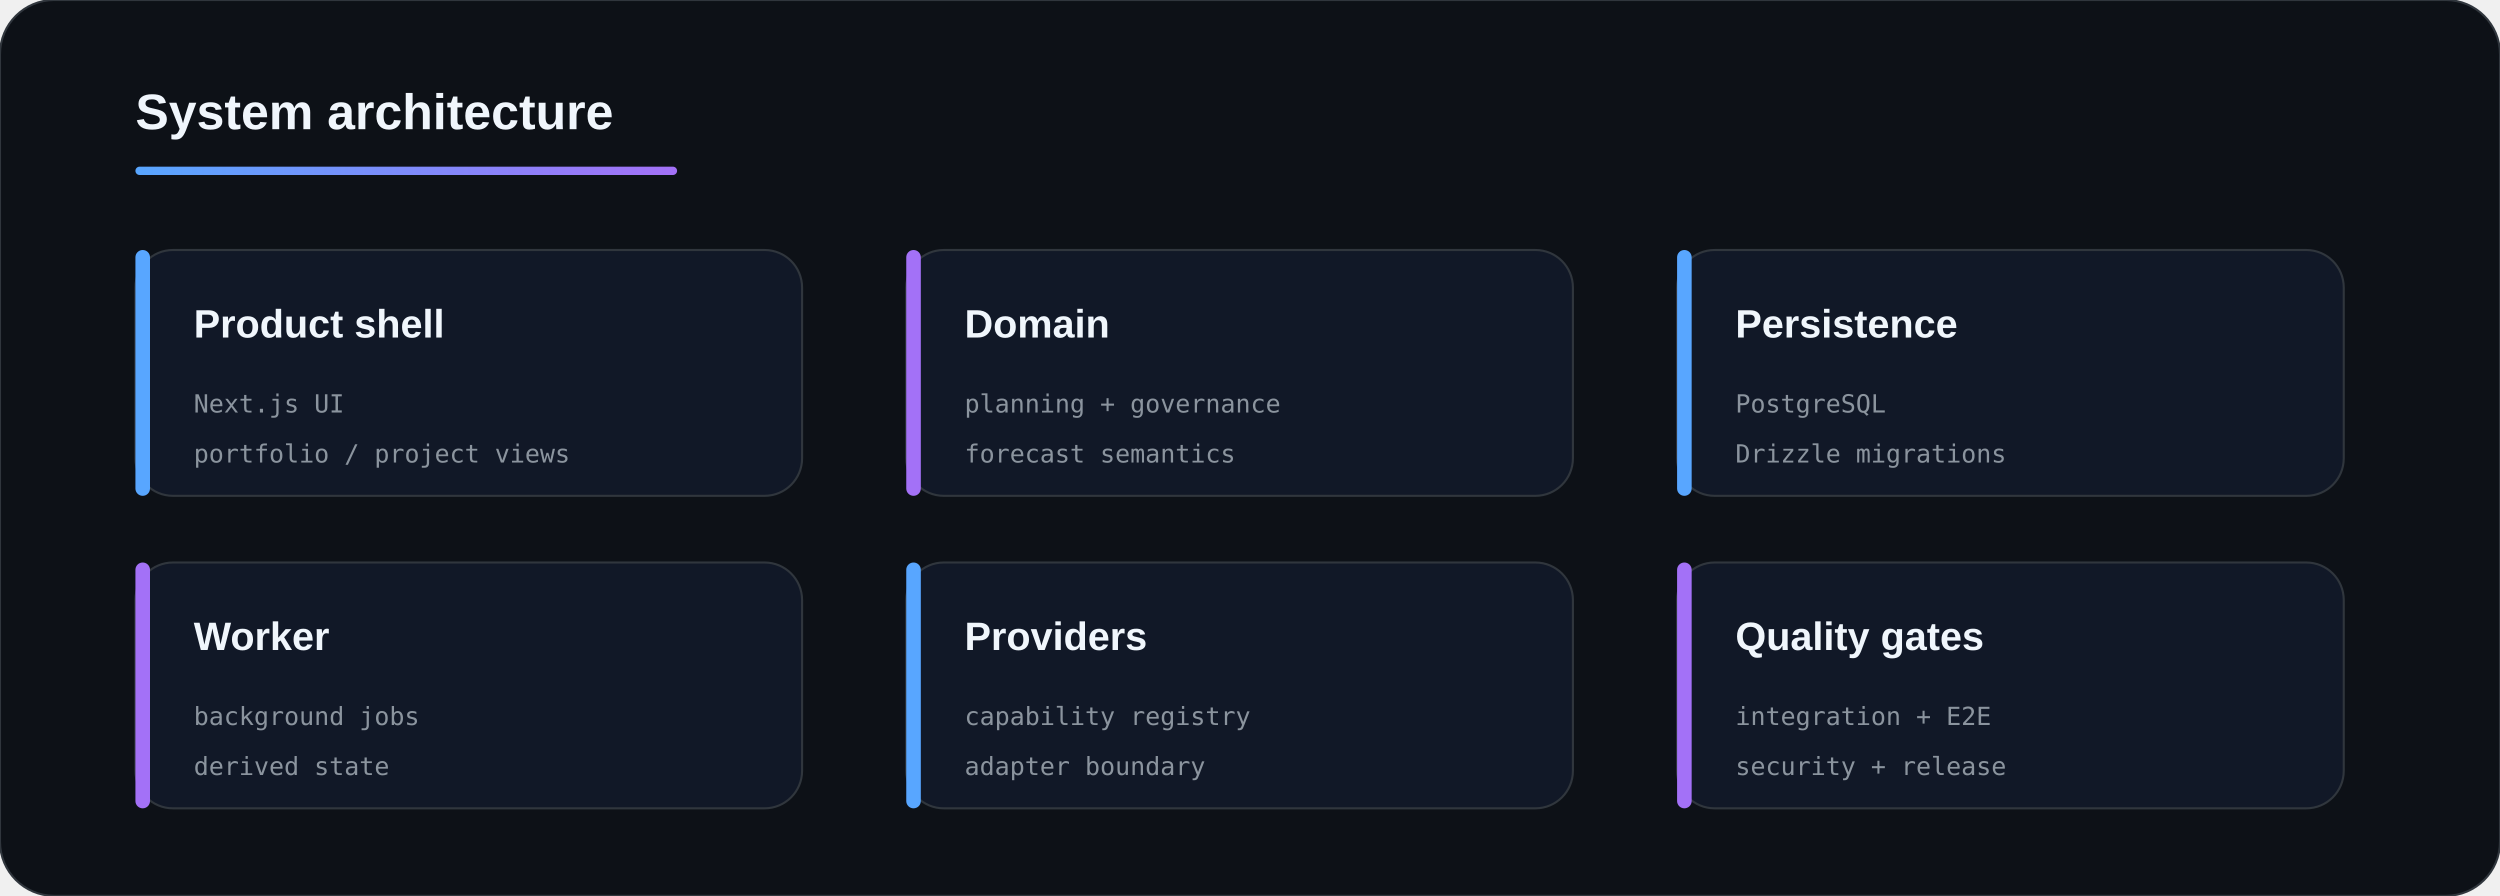
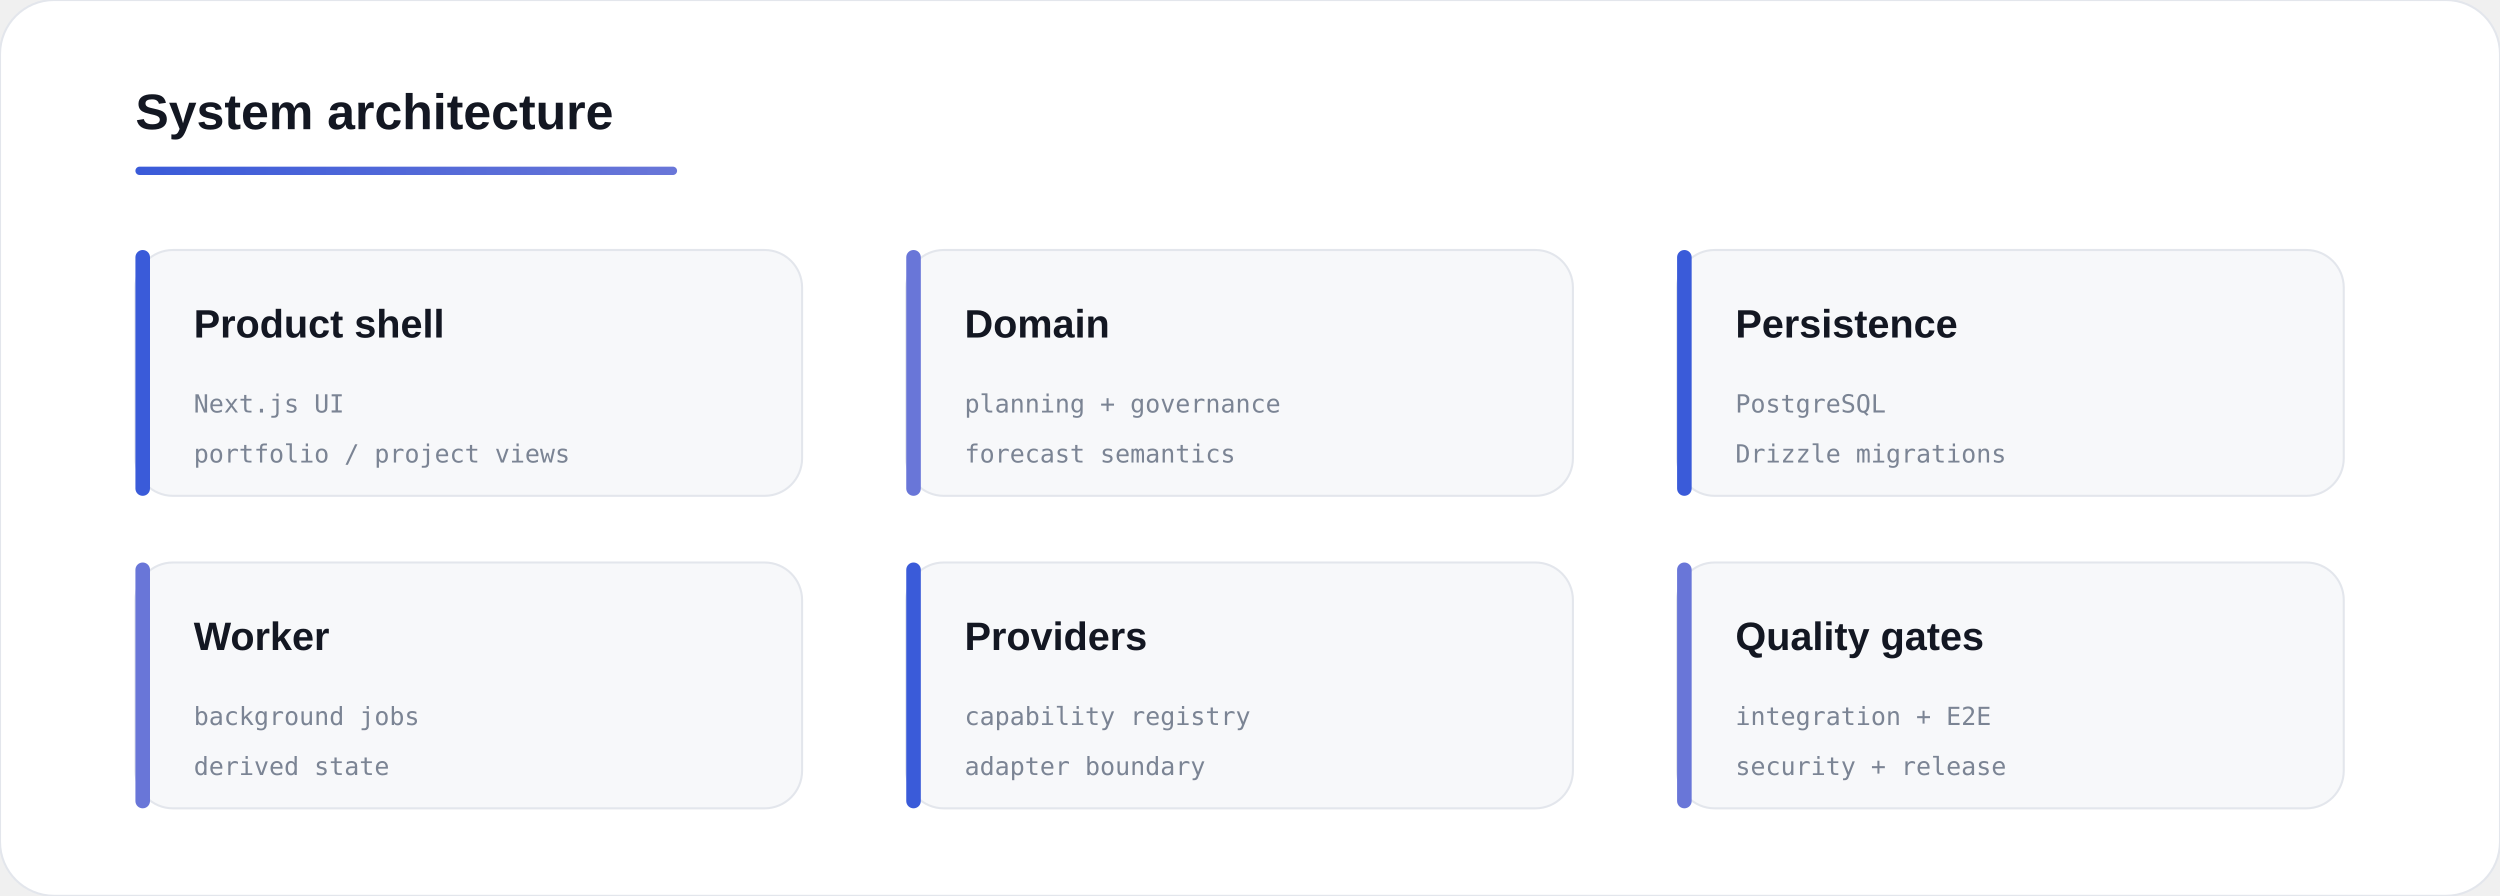
<svg xmlns="http://www.w3.org/2000/svg" width="1200" height="430" viewBox="0 0 1200 430">
  <defs>
    <linearGradient id="a">
-       <stop stop-color="#58a6ff" />
-       <stop offset="1" stop-color="#a371f7" />
+       <stop stop-color="#3a5bd9" />
+       <stop offset="1" stop-color="#6976d8" />
    </linearGradient>
  </defs>
-   <rect width="1200" height="100%" rx="26" fill="#0d1117" stroke="#30363d" />
-   <text x="65" y="62" fill="#f0f6fc" font-family="Arial" font-size="24" font-weight="700">System architecture</text>
+   <rect width="1200" height="100%" rx="26" fill="#ffffff" stroke="#e3e6ec" />
+   <text x="65" y="62" fill="#131722" font-family="Arial" font-size="24" font-weight="700">System architecture</text>
  <rect x="65" y="80" width="260" height="4" rx="2" fill="url(#a)" />
  <g>
-     <rect x="65" y="120" width="320" height="118" rx="18" fill="#111827" stroke="#30363d" />
-     <rect x="65" y="120" width="7" height="118" rx="3.5" fill="#58a6ff" />
-     <text x="93" y="162" fill="#f0f6fc" font-family="Arial" font-size="19" font-weight="700">Product shell</text>
-     <text x="93" y="198" fill="#8b949e" font-family="monospace" font-size="12">Next.js UI</text>
-     <text x="93" y="222" fill="#8b949e" font-family="monospace" font-size="12">portfolio / project views</text>
+     <rect x="65" y="120" width="320" height="118" rx="18" fill="#f7f8fa" stroke="#e3e6ec" />
+     <rect x="65" y="120" width="7" height="118" rx="3.5" fill="#3a5bd9" />
+     <text x="93" y="162" fill="#131722" font-family="Arial" font-size="19" font-weight="700">Product shell</text>
+     <text x="93" y="198" fill="#7b8494" font-family="monospace" font-size="12">Next.js UI</text>
+     <text x="93" y="222" fill="#7b8494" font-family="monospace" font-size="12">portfolio / project views</text>
  </g>
  <g>
-     <rect x="435" y="120" width="320" height="118" rx="18" fill="#111827" stroke="#30363d" />
-     <rect x="435" y="120" width="7" height="118" rx="3.5" fill="#a371f7" />
-     <text x="463" y="162" fill="#f0f6fc" font-family="Arial" font-size="19" font-weight="700">Domain</text>
-     <text x="463" y="198" fill="#8b949e" font-family="monospace" font-size="12">planning + governance</text>
-     <text x="463" y="222" fill="#8b949e" font-family="monospace" font-size="12">forecast semantics</text>
+     <rect x="435" y="120" width="320" height="118" rx="18" fill="#f7f8fa" stroke="#e3e6ec" />
+     <rect x="435" y="120" width="7" height="118" rx="3.5" fill="#6976d8" />
+     <text x="463" y="162" fill="#131722" font-family="Arial" font-size="19" font-weight="700">Domain</text>
+     <text x="463" y="198" fill="#7b8494" font-family="monospace" font-size="12">planning + governance</text>
+     <text x="463" y="222" fill="#7b8494" font-family="monospace" font-size="12">forecast semantics</text>
  </g>
  <g>
-     <rect x="805" y="120" width="320" height="118" rx="18" fill="#111827" stroke="#30363d" />
-     <rect x="805" y="120" width="7" height="118" rx="3.5" fill="#58a6ff" />
-     <text x="833" y="162" fill="#f0f6fc" font-family="Arial" font-size="19" font-weight="700">Persistence</text>
-     <text x="833" y="198" fill="#8b949e" font-family="monospace" font-size="12">PostgreSQL</text>
-     <text x="833" y="222" fill="#8b949e" font-family="monospace" font-size="12">Drizzle migrations</text>
+     <rect x="805" y="120" width="320" height="118" rx="18" fill="#f7f8fa" stroke="#e3e6ec" />
+     <rect x="805" y="120" width="7" height="118" rx="3.5" fill="#3a5bd9" />
+     <text x="833" y="162" fill="#131722" font-family="Arial" font-size="19" font-weight="700">Persistence</text>
+     <text x="833" y="198" fill="#7b8494" font-family="monospace" font-size="12">PostgreSQL</text>
+     <text x="833" y="222" fill="#7b8494" font-family="monospace" font-size="12">Drizzle migrations</text>
  </g>
  <g>
-     <rect x="65" y="270" width="320" height="118" rx="18" fill="#111827" stroke="#30363d" />
-     <rect x="65" y="270" width="7" height="118" rx="3.5" fill="#a371f7" />
-     <text x="93" y="312" fill="#f0f6fc" font-family="Arial" font-size="19" font-weight="700">Worker</text>
-     <text x="93" y="348" fill="#8b949e" font-family="monospace" font-size="12">background jobs</text>
-     <text x="93" y="372" fill="#8b949e" font-family="monospace" font-size="12">derived state</text>
+     <rect x="65" y="270" width="320" height="118" rx="18" fill="#f7f8fa" stroke="#e3e6ec" />
+     <rect x="65" y="270" width="7" height="118" rx="3.5" fill="#6976d8" />
+     <text x="93" y="312" fill="#131722" font-family="Arial" font-size="19" font-weight="700">Worker</text>
+     <text x="93" y="348" fill="#7b8494" font-family="monospace" font-size="12">background jobs</text>
+     <text x="93" y="372" fill="#7b8494" font-family="monospace" font-size="12">derived state</text>
  </g>
  <g>
-     <rect x="435" y="270" width="320" height="118" rx="18" fill="#111827" stroke="#30363d" />
-     <rect x="435" y="270" width="7" height="118" rx="3.5" fill="#58a6ff" />
-     <text x="463" y="312" fill="#f0f6fc" font-family="Arial" font-size="19" font-weight="700">Providers</text>
-     <text x="463" y="348" fill="#8b949e" font-family="monospace" font-size="12">capability registry</text>
-     <text x="463" y="372" fill="#8b949e" font-family="monospace" font-size="12">adapter boundary</text>
+     <rect x="435" y="270" width="320" height="118" rx="18" fill="#f7f8fa" stroke="#e3e6ec" />
+     <rect x="435" y="270" width="7" height="118" rx="3.5" fill="#3a5bd9" />
+     <text x="463" y="312" fill="#131722" font-family="Arial" font-size="19" font-weight="700">Providers</text>
+     <text x="463" y="348" fill="#7b8494" font-family="monospace" font-size="12">capability registry</text>
+     <text x="463" y="372" fill="#7b8494" font-family="monospace" font-size="12">adapter boundary</text>
  </g>
  <g>
-     <rect x="805" y="270" width="320" height="118" rx="18" fill="#111827" stroke="#30363d" />
-     <rect x="805" y="270" width="7" height="118" rx="3.5" fill="#a371f7" />
-     <text x="833" y="312" fill="#f0f6fc" font-family="Arial" font-size="19" font-weight="700">Quality gates</text>
-     <text x="833" y="348" fill="#8b949e" font-family="monospace" font-size="12">integration + E2E</text>
-     <text x="833" y="372" fill="#8b949e" font-family="monospace" font-size="12">security + release</text>
+     <rect x="805" y="270" width="320" height="118" rx="18" fill="#f7f8fa" stroke="#e3e6ec" />
+     <rect x="805" y="270" width="7" height="118" rx="3.5" fill="#6976d8" />
+     <text x="833" y="312" fill="#131722" font-family="Arial" font-size="19" font-weight="700">Quality gates</text>
+     <text x="833" y="348" fill="#7b8494" font-family="monospace" font-size="12">integration + E2E</text>
+     <text x="833" y="372" fill="#7b8494" font-family="monospace" font-size="12">security + release</text>
  </g>
</svg>
